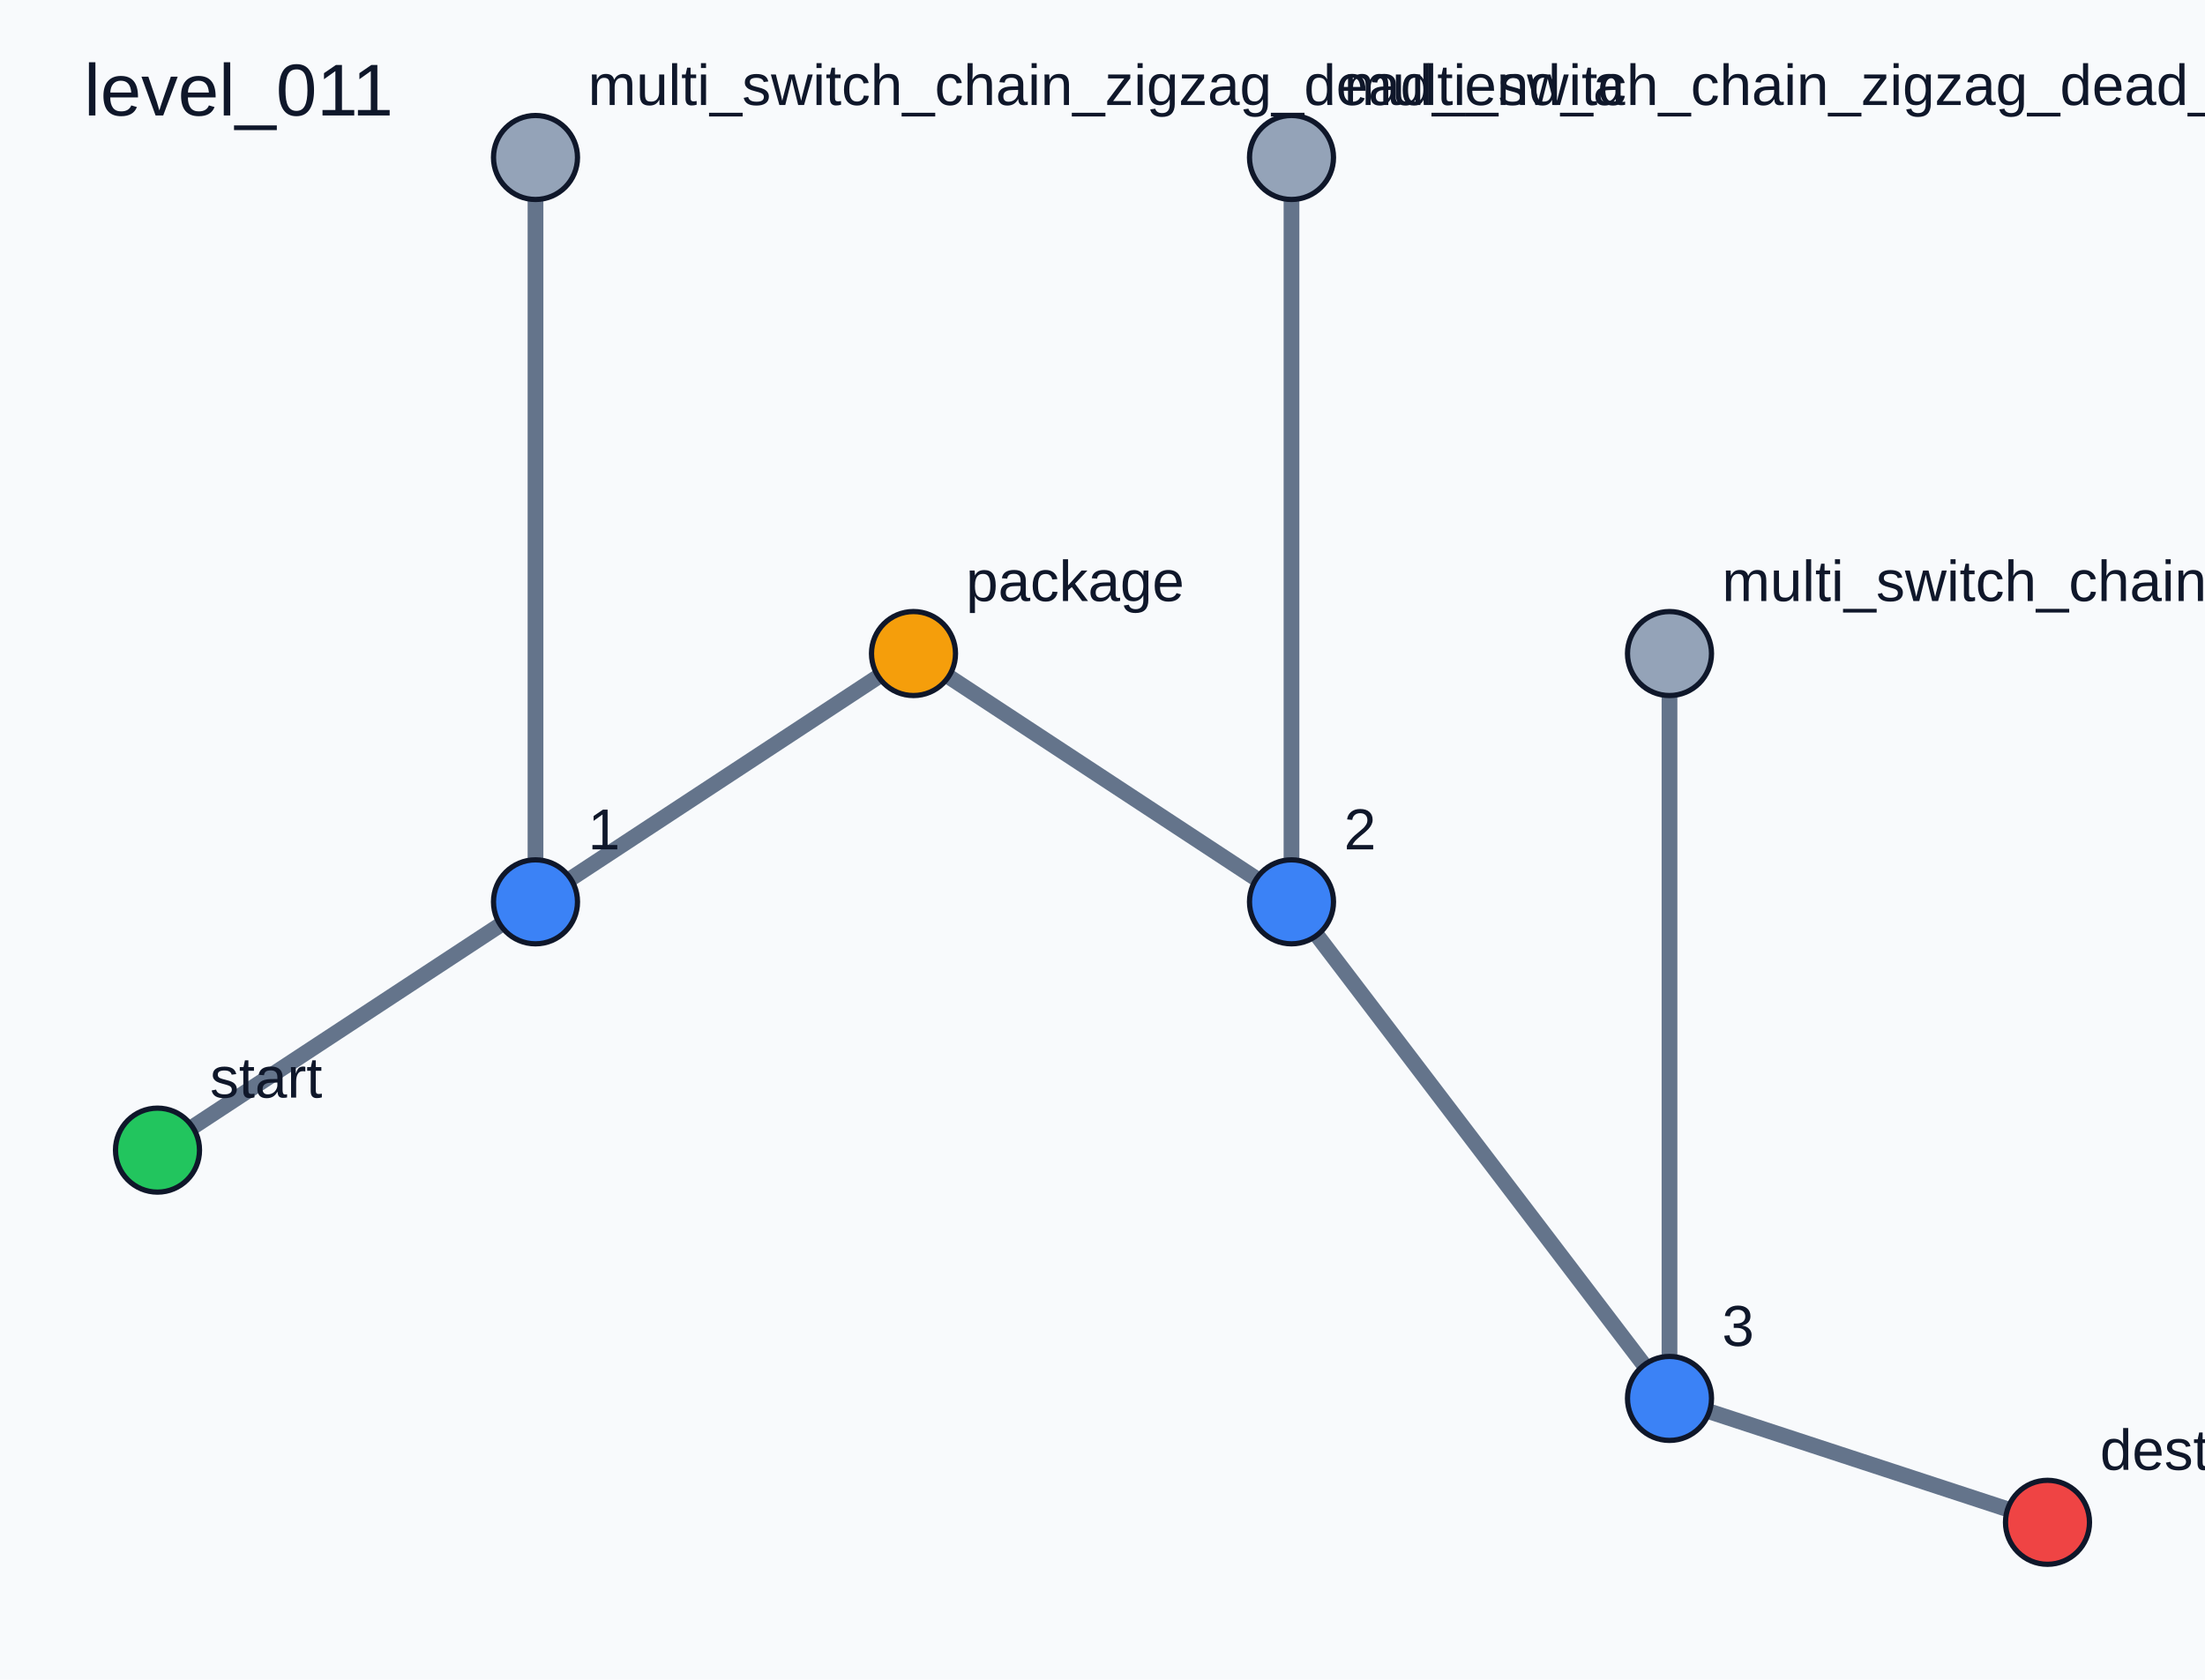
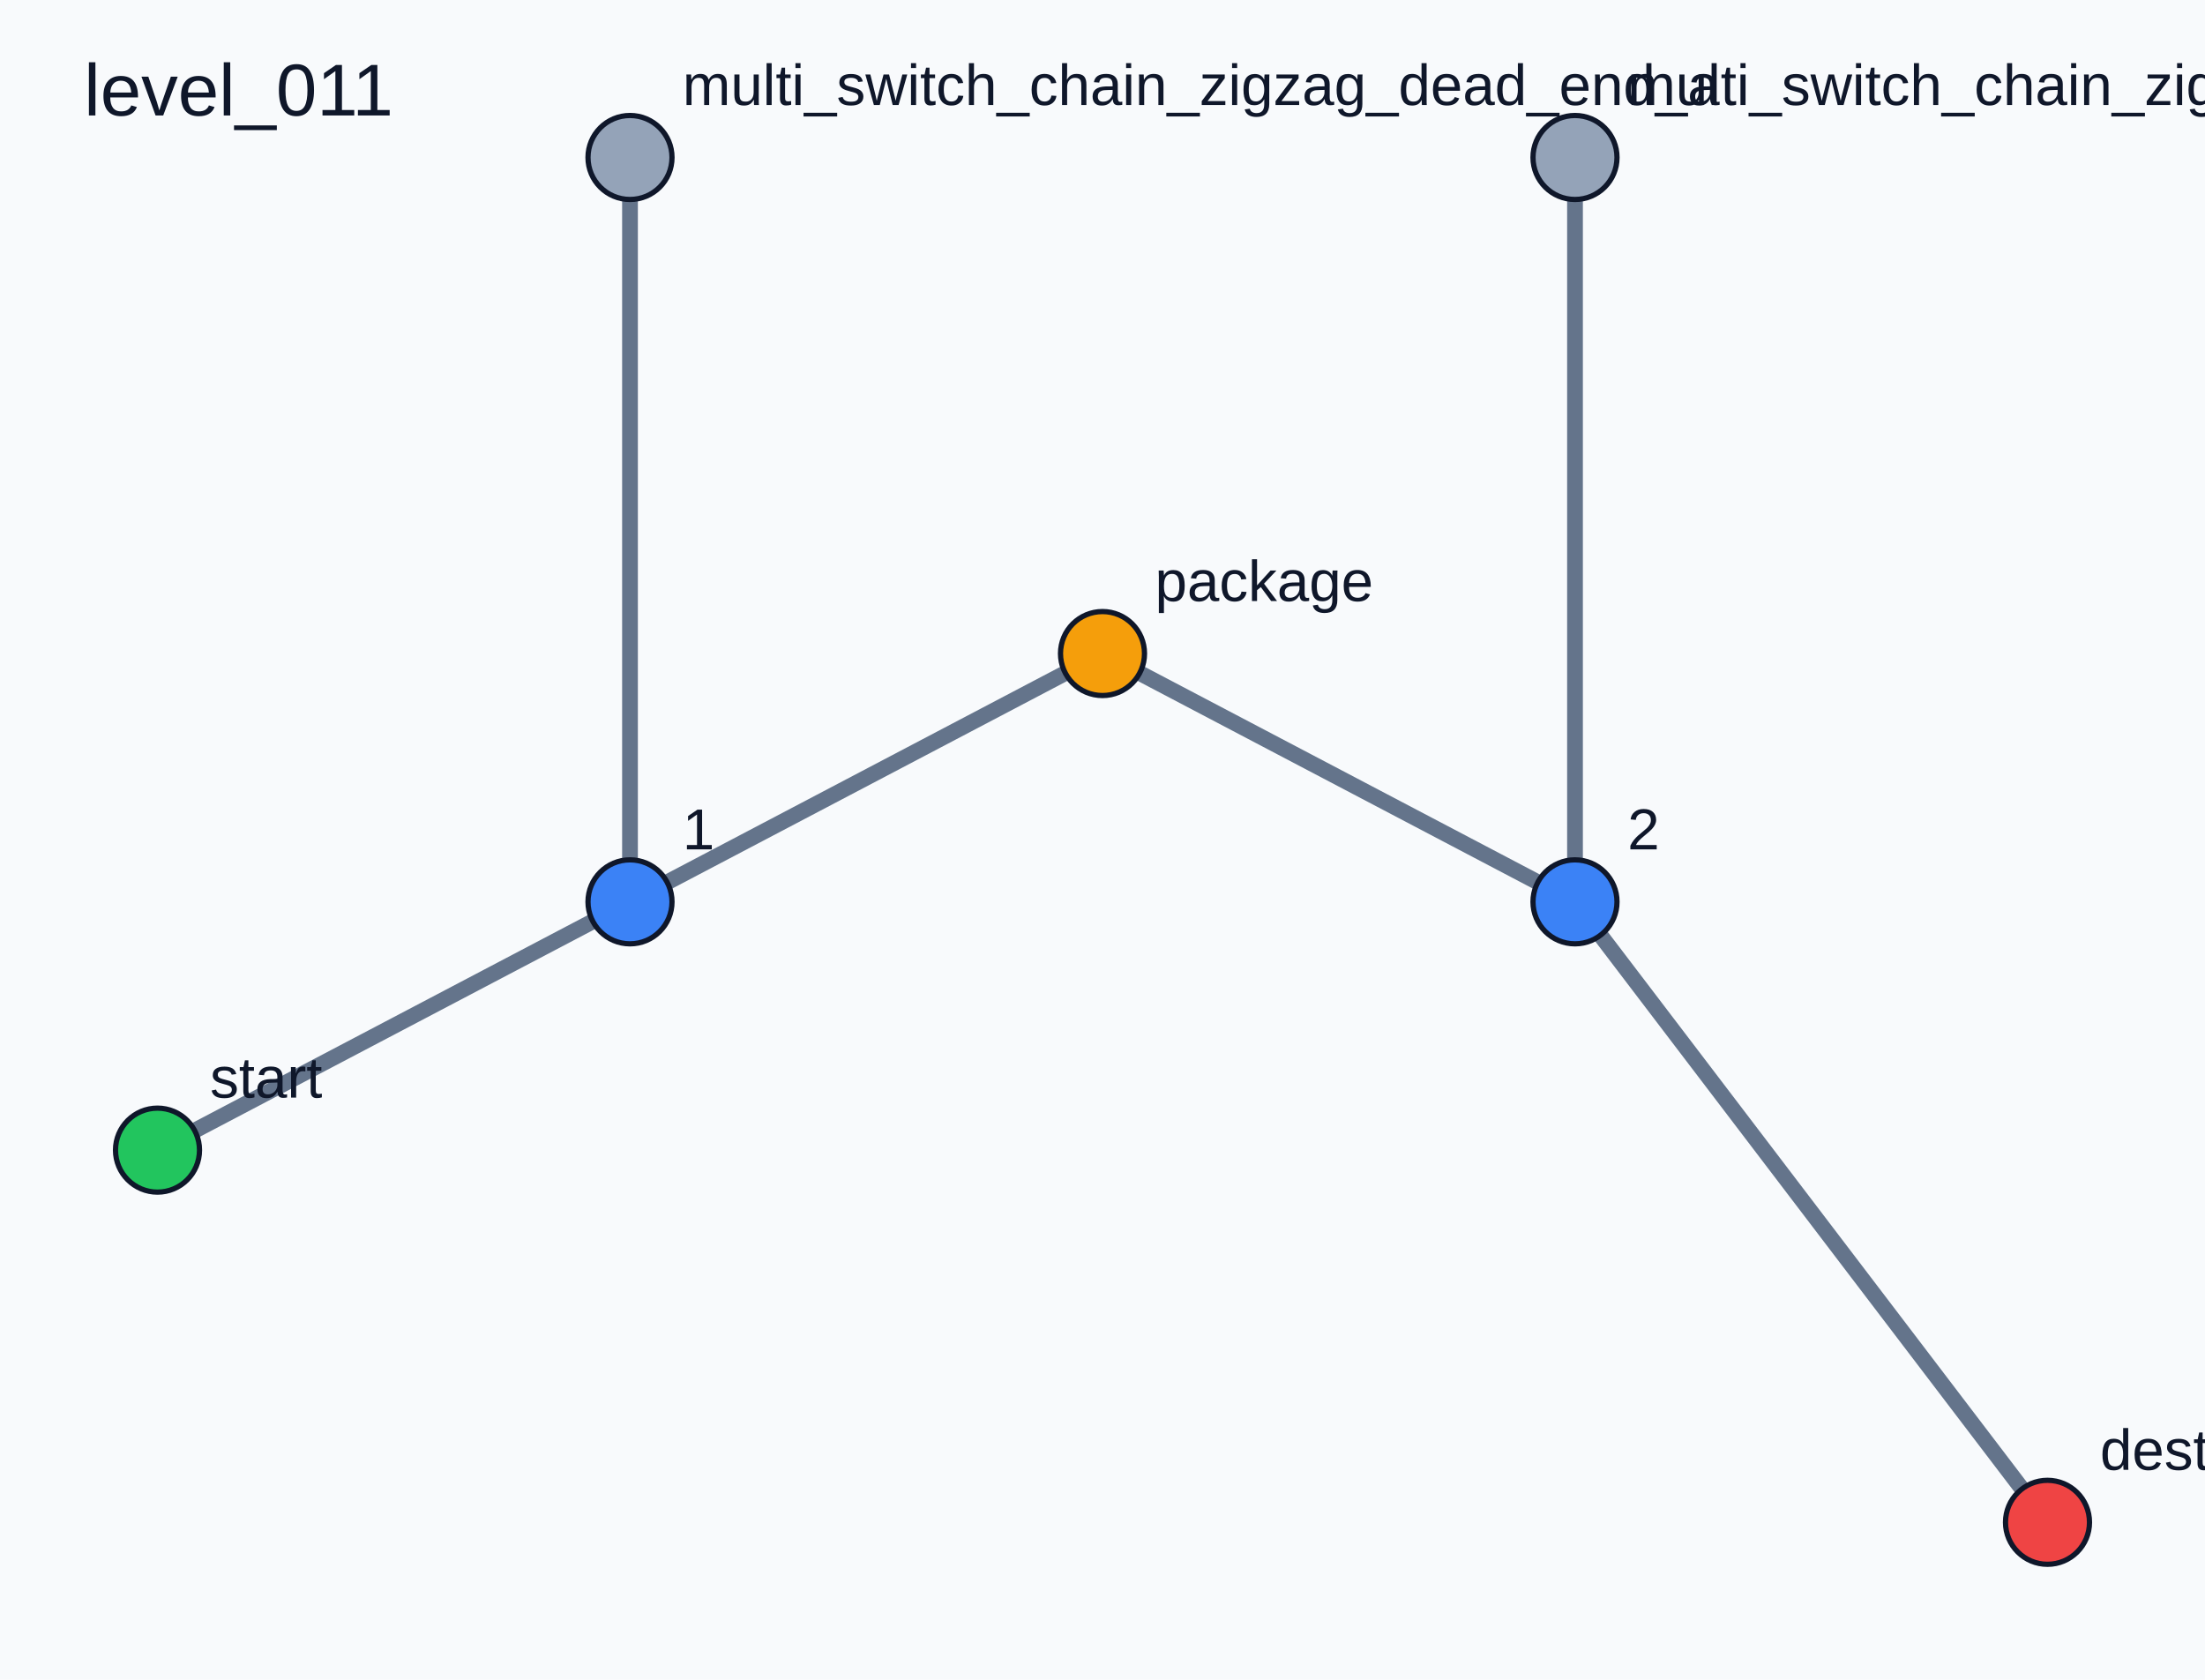
<svg xmlns="http://www.w3.org/2000/svg" width="420" height="320" viewBox="0 0 420 320">
  <rect width="100%" height="100%" fill="#f8fafc" />
  <text x="16" y="22" font-family="Arial" font-size="14" fill="#0f172a">level_011</text>
-   <line x1="30.0" y1="219.1" x2="102.0" y2="171.8" stroke="#64748b" stroke-width="3" />
-   <line x1="102.0" y1="171.8" x2="102.0" y2="30.0" stroke="#64748b" stroke-width="3" />
-   <line x1="102.0" y1="171.8" x2="174.0" y2="124.5" stroke="#64748b" stroke-width="3" />
-   <line x1="174.0" y1="124.5" x2="246.0" y2="171.8" stroke="#64748b" stroke-width="3" />
-   <line x1="246.0" y1="171.8" x2="246.0" y2="30.0" stroke="#64748b" stroke-width="3" />
-   <line x1="246.0" y1="171.8" x2="318.0" y2="266.4" stroke="#64748b" stroke-width="3" />
-   <line x1="318.0" y1="266.4" x2="318.0" y2="124.5" stroke="#64748b" stroke-width="3" />
-   <line x1="318.0" y1="266.4" x2="390.0" y2="290.0" stroke="#64748b" stroke-width="3" />
+   <line x1="30.0" y1="219.1" x2="120.0" y2="171.8" stroke="#64748b" stroke-width="3" />
+   <line x1="120.0" y1="171.8" x2="120.0" y2="30.0" stroke="#64748b" stroke-width="3" />
+   <line x1="120.0" y1="171.8" x2="210.0" y2="124.5" stroke="#64748b" stroke-width="3" />
+   <line x1="210.0" y1="124.5" x2="300.0" y2="171.8" stroke="#64748b" stroke-width="3" />
+   <line x1="300.0" y1="171.8" x2="300.0" y2="30.0" stroke="#64748b" stroke-width="3" />
+   <line x1="300.0" y1="171.8" x2="390.0" y2="290.0" stroke="#64748b" stroke-width="3" />
  <circle cx="30.0" cy="219.1" r="8" fill="#22c55e" stroke="#0f172a" stroke-width="1" />
  <text x="40.0" y="209.1" font-family="Arial" font-size="11" fill="#0f172a">start</text>
-   <circle cx="102.0" cy="171.8" r="8" fill="#3b82f6" stroke="#0f172a" stroke-width="1" />
-   <text x="112.0" y="161.8" font-family="Arial" font-size="11" fill="#0f172a">1</text>
-   <circle cx="174.0" cy="124.5" r="8" fill="#f59e0b" stroke="#0f172a" stroke-width="1" />
-   <text x="184.0" y="114.5" font-family="Arial" font-size="11" fill="#0f172a">package</text>
-   <circle cx="246.0" cy="171.8" r="8" fill="#3b82f6" stroke="#0f172a" stroke-width="1" />
-   <text x="256.0" y="161.8" font-family="Arial" font-size="11" fill="#0f172a">2</text>
-   <circle cx="318.0" cy="266.4" r="8" fill="#3b82f6" stroke="#0f172a" stroke-width="1" />
-   <text x="328.0" y="256.4" font-family="Arial" font-size="11" fill="#0f172a">3</text>
+   <circle cx="120.0" cy="171.8" r="8" fill="#3b82f6" stroke="#0f172a" stroke-width="1" />
+   <text x="130.0" y="161.8" font-family="Arial" font-size="11" fill="#0f172a">1</text>
+   <circle cx="210.0" cy="124.5" r="8" fill="#f59e0b" stroke="#0f172a" stroke-width="1" />
+   <text x="220.0" y="114.5" font-family="Arial" font-size="11" fill="#0f172a">package</text>
+   <circle cx="300.0" cy="171.8" r="8" fill="#3b82f6" stroke="#0f172a" stroke-width="1" />
+   <text x="310.0" y="161.8" font-family="Arial" font-size="11" fill="#0f172a">2</text>
  <circle cx="390.0" cy="290.0" r="8" fill="#ef4444" stroke="#0f172a" stroke-width="1" />
  <text x="400.0" y="280.0" font-family="Arial" font-size="11" fill="#0f172a">destination</text>
-   <circle cx="102.0" cy="30.0" r="8" fill="#94a3b8" stroke="#0f172a" stroke-width="1" />
-   <text x="112.0" y="20.0" font-family="Arial" font-size="11" fill="#0f172a">multi_switch_chain_zigzag_dead_end_a</text>
-   <circle cx="246.0" cy="30.0" r="8" fill="#94a3b8" stroke="#0f172a" stroke-width="1" />
-   <text x="256.0" y="20.0" font-family="Arial" font-size="11" fill="#0f172a">multi_switch_chain_zigzag_dead_end_b</text>
-   <circle cx="318.0" cy="124.5" r="8" fill="#94a3b8" stroke="#0f172a" stroke-width="1" />
-   <text x="328.0" y="114.5" font-family="Arial" font-size="11" fill="#0f172a">multi_switch_chain_zigzag_dead_end_c</text>
+   <circle cx="120.0" cy="30.0" r="8" fill="#94a3b8" stroke="#0f172a" stroke-width="1" />
+   <text x="130.0" y="20.0" font-family="Arial" font-size="11" fill="#0f172a">multi_switch_chain_zigzag_dead_end_a</text>
+   <circle cx="300.0" cy="30.0" r="8" fill="#94a3b8" stroke="#0f172a" stroke-width="1" />
+   <text x="310.0" y="20.0" font-family="Arial" font-size="11" fill="#0f172a">multi_switch_chain_zigzag_dead_end_b</text>
</svg>
